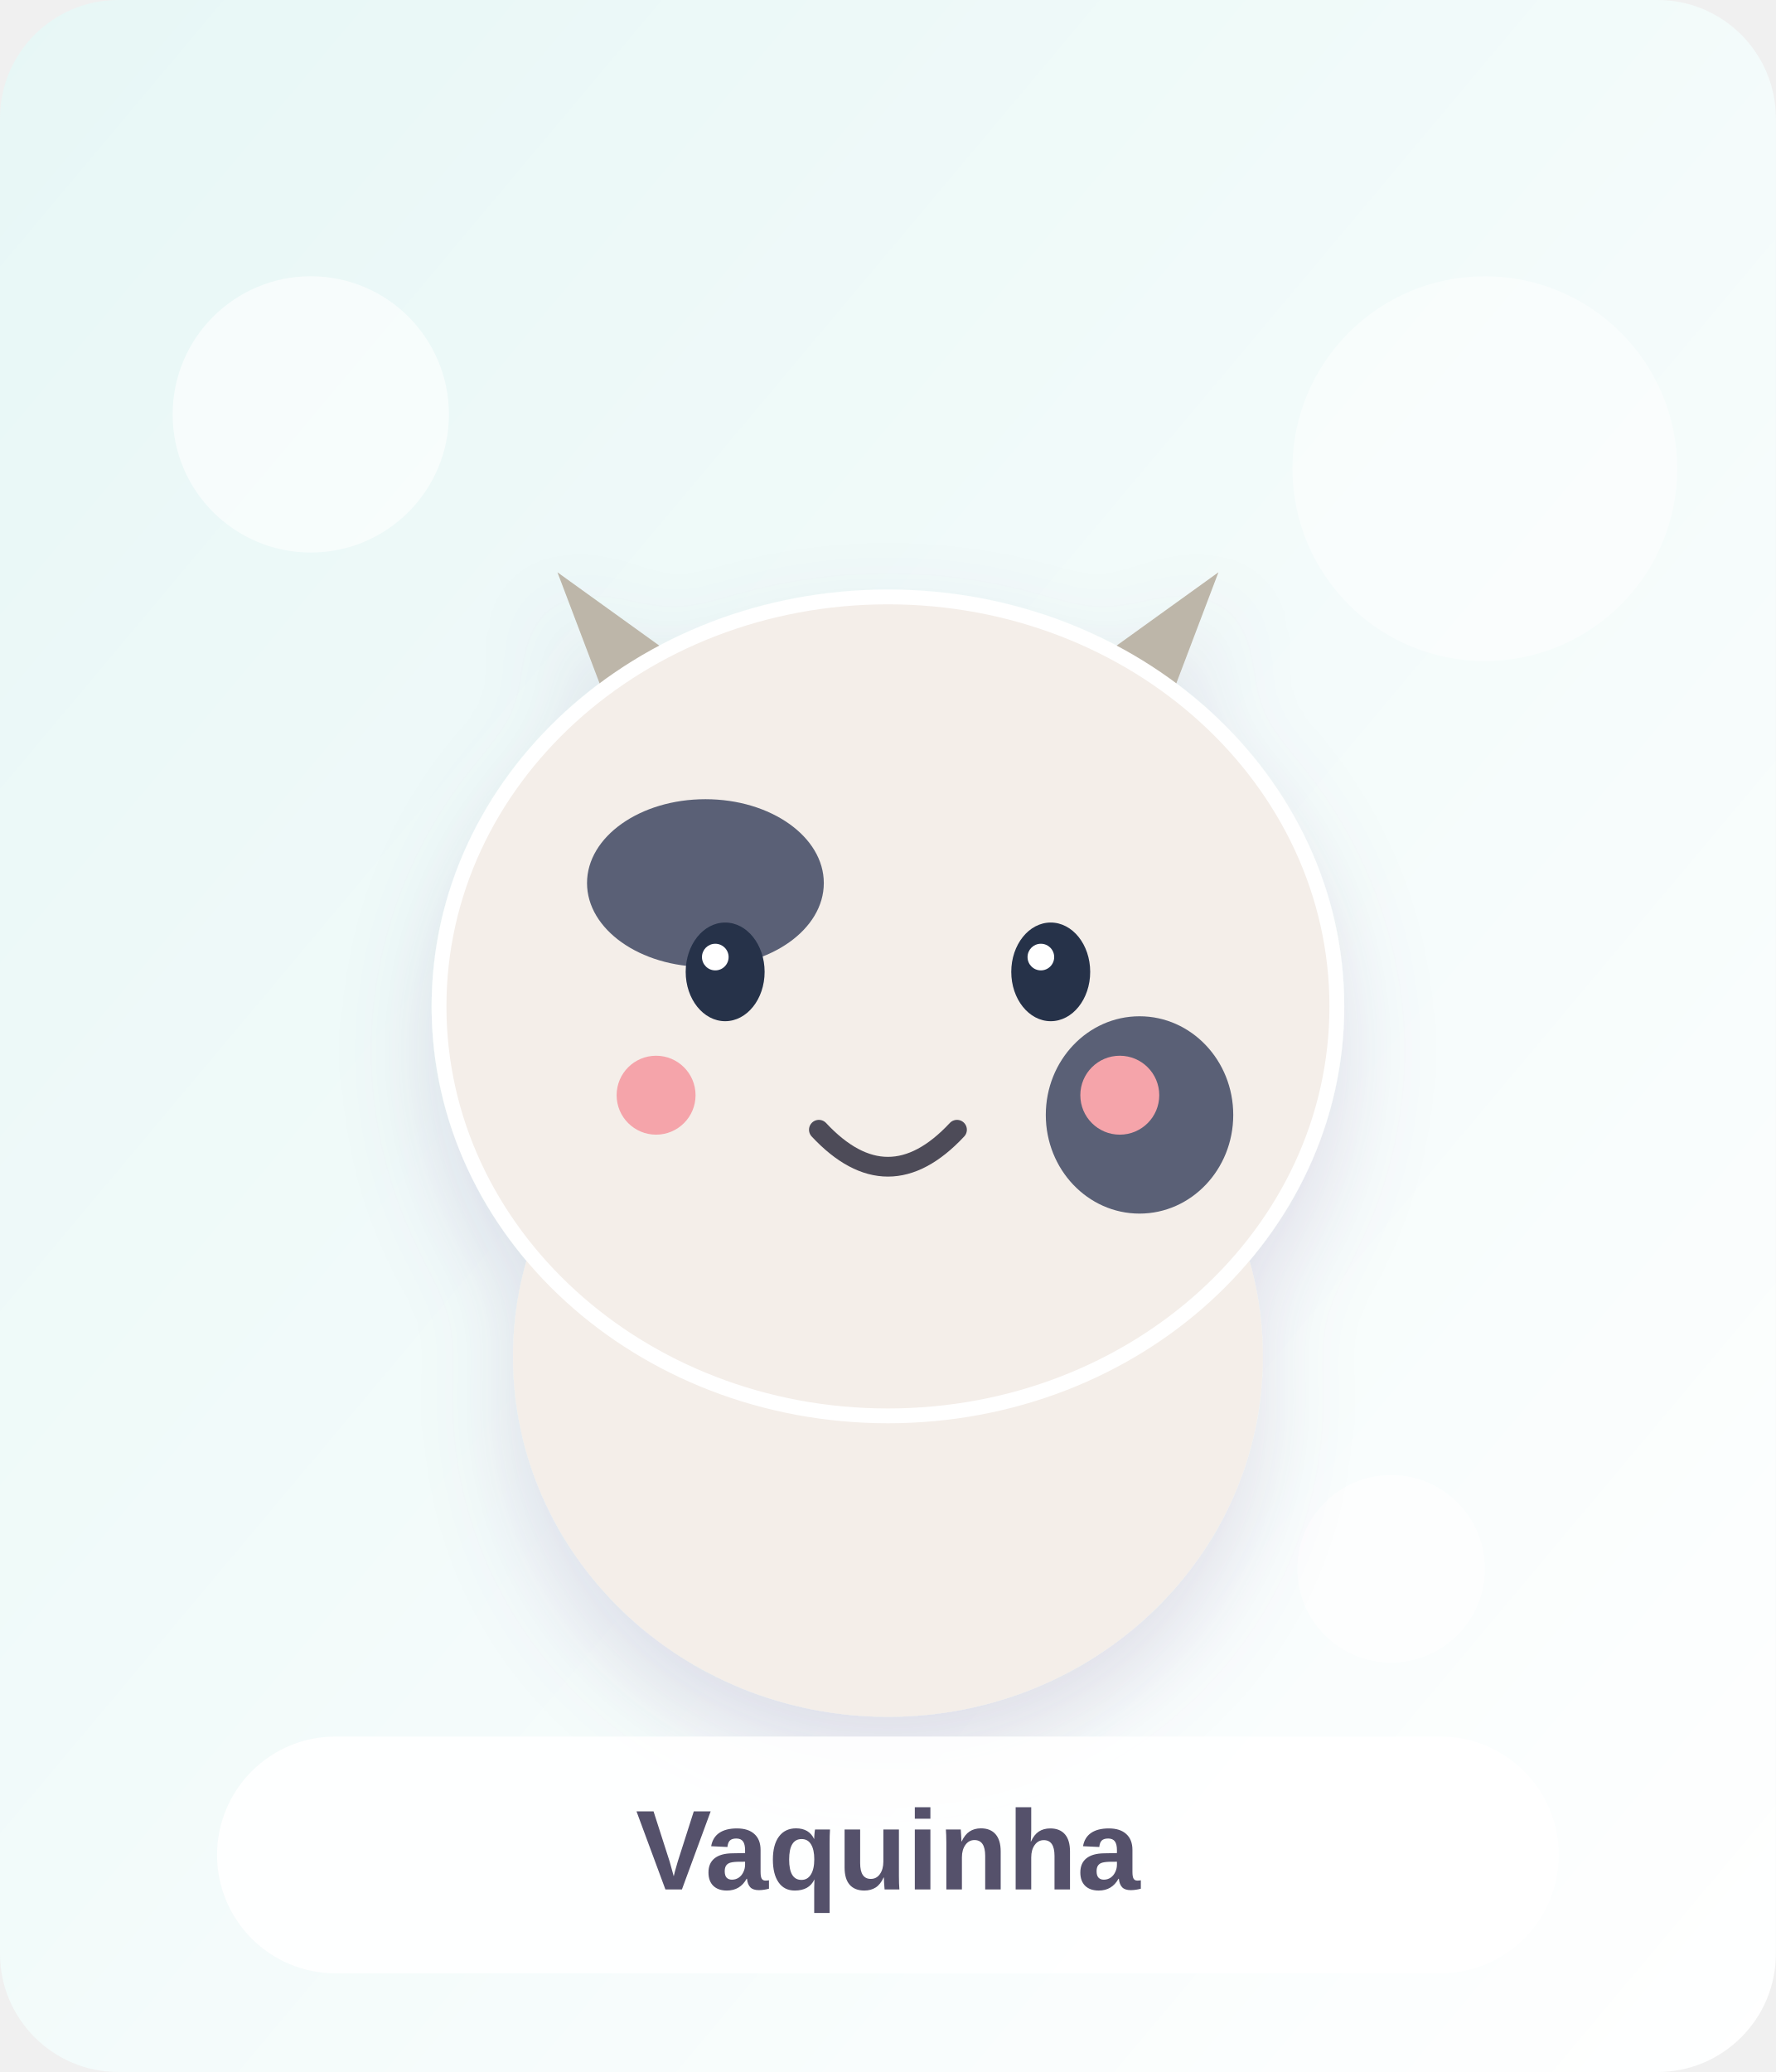
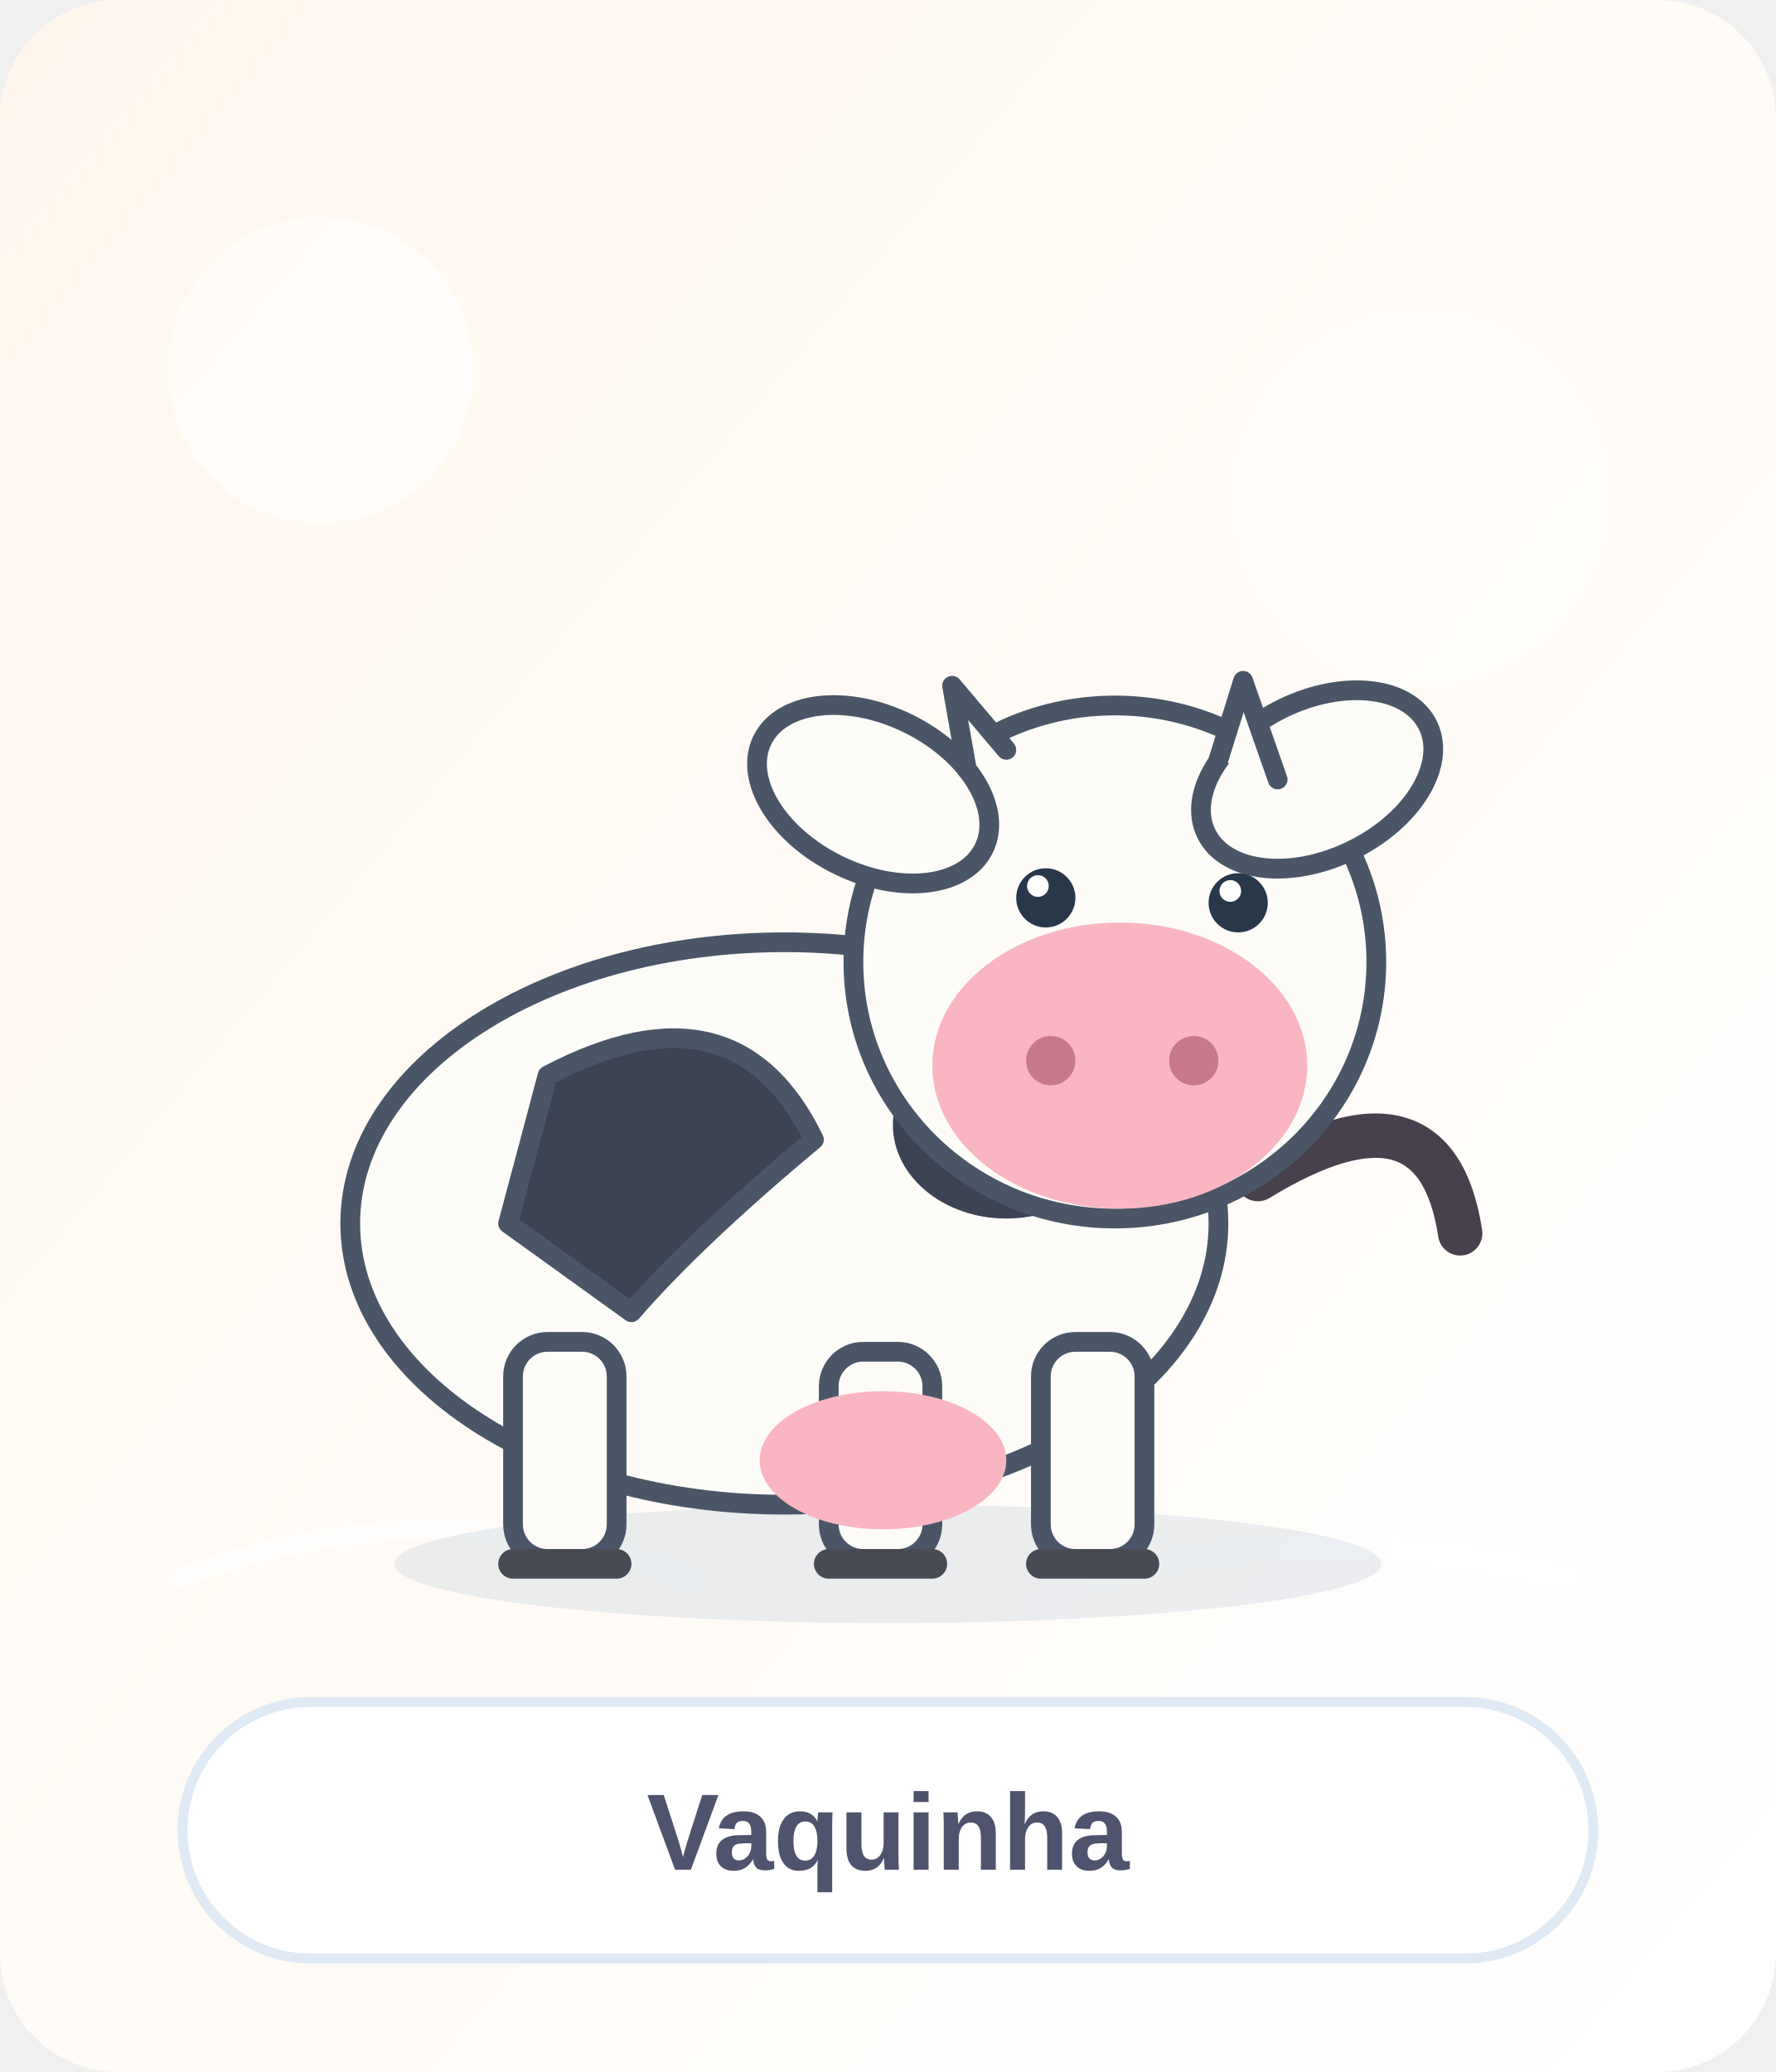
- <svg xmlns="http://www.w3.org/2000/svg" width="360" height="420" viewBox="0 0 360 420" role="img" aria-label="Ilustração de Vaquinha">
+ <svg xmlns="http://www.w3.org/2000/svg" width="360" height="420" viewBox="0 0 360 420" role="img" aria-label="Ilustração infantil de Vaquinha">
  <defs>
    <linearGradient id="bg" x1="0" y1="0" x2="1" y2="1">
-       <stop stop-color="#E7F7F6" />
+       <stop stop-color="#FFF7EE" />
      <stop offset="1" stop-color="#FFFFFF" />
    </linearGradient>
-     <filter id="shadow" x="-30%" y="-30%" width="160%" height="160%">
-       <feDropShadow dx="0" dy="9" stdDeviation="9" flood-color="#7D6C9C" flood-opacity=".20" />
-     </filter>
  </defs>
  <rect width="360" height="420" rx="24" fill="url(#bg)" />
-   <circle cx="63" cy="84" r="28" fill="#FFFFFF99" />
-   <circle cx="301" cy="95" r="39" fill="#FFFFFF77" />
-   <circle cx="282" cy="318" r="19" fill="#FFFFFFB2" />
-   <g filter="url(#shadow)">
-     <ellipse cx="180" cy="275" rx="76" ry="73" fill="#F4EEE9" stroke="none" stroke-width="0" />
-     <path d="M124 145 L113 116 L138 134 Z" fill="#BDB6A9" stroke="none" stroke-width="0" stroke-linecap="round" stroke-linejoin="round" />
-     <path d="M222 134 L247 116 L236 145 Z" fill="#BDB6A9" stroke="none" stroke-width="0" stroke-linecap="round" stroke-linejoin="round" />
-     <ellipse cx="180" cy="204" rx="91" ry="83" fill="#F4EEE9" stroke="#FFFFFF" stroke-width="3" />
-     <ellipse cx="143" cy="179" rx="24" ry="17" fill="#5A6176" stroke="none" stroke-width="0" />
-     <ellipse cx="231" cy="226" rx="19" ry="20" fill="#5A6176" stroke="none" stroke-width="0" />
-     <ellipse cx="147" cy="197" rx="8" ry="10" fill="#26324A" stroke="none" stroke-width="0" />
-     <ellipse cx="213" cy="197" rx="8" ry="10" fill="#26324A" stroke="none" stroke-width="0" />
-     <circle cx="145" cy="194" r="2.7" fill="#FFFFFF" />
-     <circle cx="211" cy="194" r="2.7" fill="#FFFFFF" />
-     <circle cx="133" cy="222" r="8" fill="#F5A4AA" />
-     <circle cx="227" cy="222" r="8" fill="#F5A4AA" />
-     <path d="M166 229 Q180 244 194 229" fill="none" stroke="#4E4B58" stroke-width="4" stroke-linecap="round" stroke-linejoin="round" />
+   <circle cx="65" cy="75" r="31" fill="#FFFFFF" opacity=".54" />
+   <circle cx="288" cy="101" r="38" fill="#FFFFFF" opacity=".35" />
+   <circle cx="300" cy="313" r="18" fill="#FFFFFF" opacity=".46" />
+   <path d="M36 320 Q90 300 140 320 M224 320 Q266 307 318 320" fill="none" stroke="#FFFFFF" stroke-opacity=".65" stroke-width="4" stroke-linecap="round" />
+   <ellipse cx="180" cy="317" rx="100" ry="12" fill="#6380A4" opacity=".13" />
+   <g>
+     <path d="M255 239 Q291 217 296 250" fill="none" stroke="#46414D" stroke-width="9" stroke-linejoin="round" stroke-linecap="round" />
+     <ellipse cx="159" cy="248" rx="88" ry="57" fill="#FDFCF9" stroke="#4A5667" stroke-width="4" />
+     <rect x="104" y="272" width="21" height="44" rx="7" fill="#FDFCF9" stroke="#4A5667" stroke-width="4" />
+     <rect x="168" y="274" width="21" height="42" rx="7" fill="#FDFCF9" stroke="#4A5667" stroke-width="4" />
+     <rect x="211" y="272" width="21" height="44" rx="7" fill="#FDFCF9" stroke="#4A5667" stroke-width="4" />
+     <path d="M111 218 Q149 198 165 231 Q141 251 128 266 L103 248 Z" fill="#3C4354" stroke="#4A5667" stroke-width="4" stroke-linejoin="round" stroke-linecap="round" />
+     <ellipse cx="204" cy="228" rx="23" ry="19" fill="#3C4354" stroke="none" stroke-width="0" />
+     <ellipse cx="226" cy="195" rx="53" ry="52" fill="#FDFCF9" stroke="#4A5667" stroke-width="4" />
+     <ellipse cx="177" cy="161" rx="25" ry="16" fill="#FDFCF9" stroke="#4A5667" stroke-width="4" transform="rotate(26 177 161)" />
+     <ellipse cx="267" cy="158" rx="25" ry="16" fill="#FDFCF9" stroke="#4A5667" stroke-width="4" transform="rotate(-26 267 158)" />
+     <path d="M196 156 L193 139 L204 152 M247 154 L252 138 L259 158" fill="#FDFCF9" stroke="#4A5667" stroke-width="4" stroke-linejoin="round" stroke-linecap="round" />
+     <ellipse cx="227" cy="216" rx="38" ry="29" fill="#F9B6C2" stroke="none" stroke-width="0" />
+     <circle cx="213" cy="215" r="5" fill="#C77889" stroke="none" stroke-width="0" />
+     <circle cx="242" cy="215" r="5" fill="#C77889" stroke="none" stroke-width="0" />
+     <ellipse cx="212" cy="182" rx="6" ry="6" fill="#28374A" stroke="none" stroke-width="0" />
+     <circle cx="210.4" cy="179.6" r="2.2" fill="#fff" stroke="none" stroke-width="0" />
+     <ellipse cx="251" cy="183" rx="6" ry="6" fill="#28374A" stroke="none" stroke-width="0" />
+     <circle cx="249.4" cy="180.6" r="2.2" fill="#fff" stroke="none" stroke-width="0" />
+     <ellipse cx="179" cy="296" rx="25" ry="14" fill="#F9B6C2" stroke="none" stroke-width="0" />
+     <path d="M104 317 H125 M168 317 H189 M211 317 H232" fill="none" stroke="#484A54" stroke-width="6" stroke-linejoin="round" stroke-linecap="round" />
  </g>
-   <rect x="44" y="352" width="272" height="48" rx="24" fill="#FFFFFFE9" />
-   <text x="180" y="383" font-family="Verdana,Arial,sans-serif" font-weight="bold" font-size="23" text-anchor="middle" fill="#55516B">Vaquinha</text>
+   <rect x="37" y="345" width="286" height="52" rx="26" fill="#FFFFFF" fill-opacity=".96" stroke="#DFEAF4" stroke-width="2" />
+   <text x="180" y="379" font-family="Verdana, Arial, sans-serif" font-weight="bold" font-size="22" text-anchor="middle" fill="#4F536D">Vaquinha</text>
</svg>
